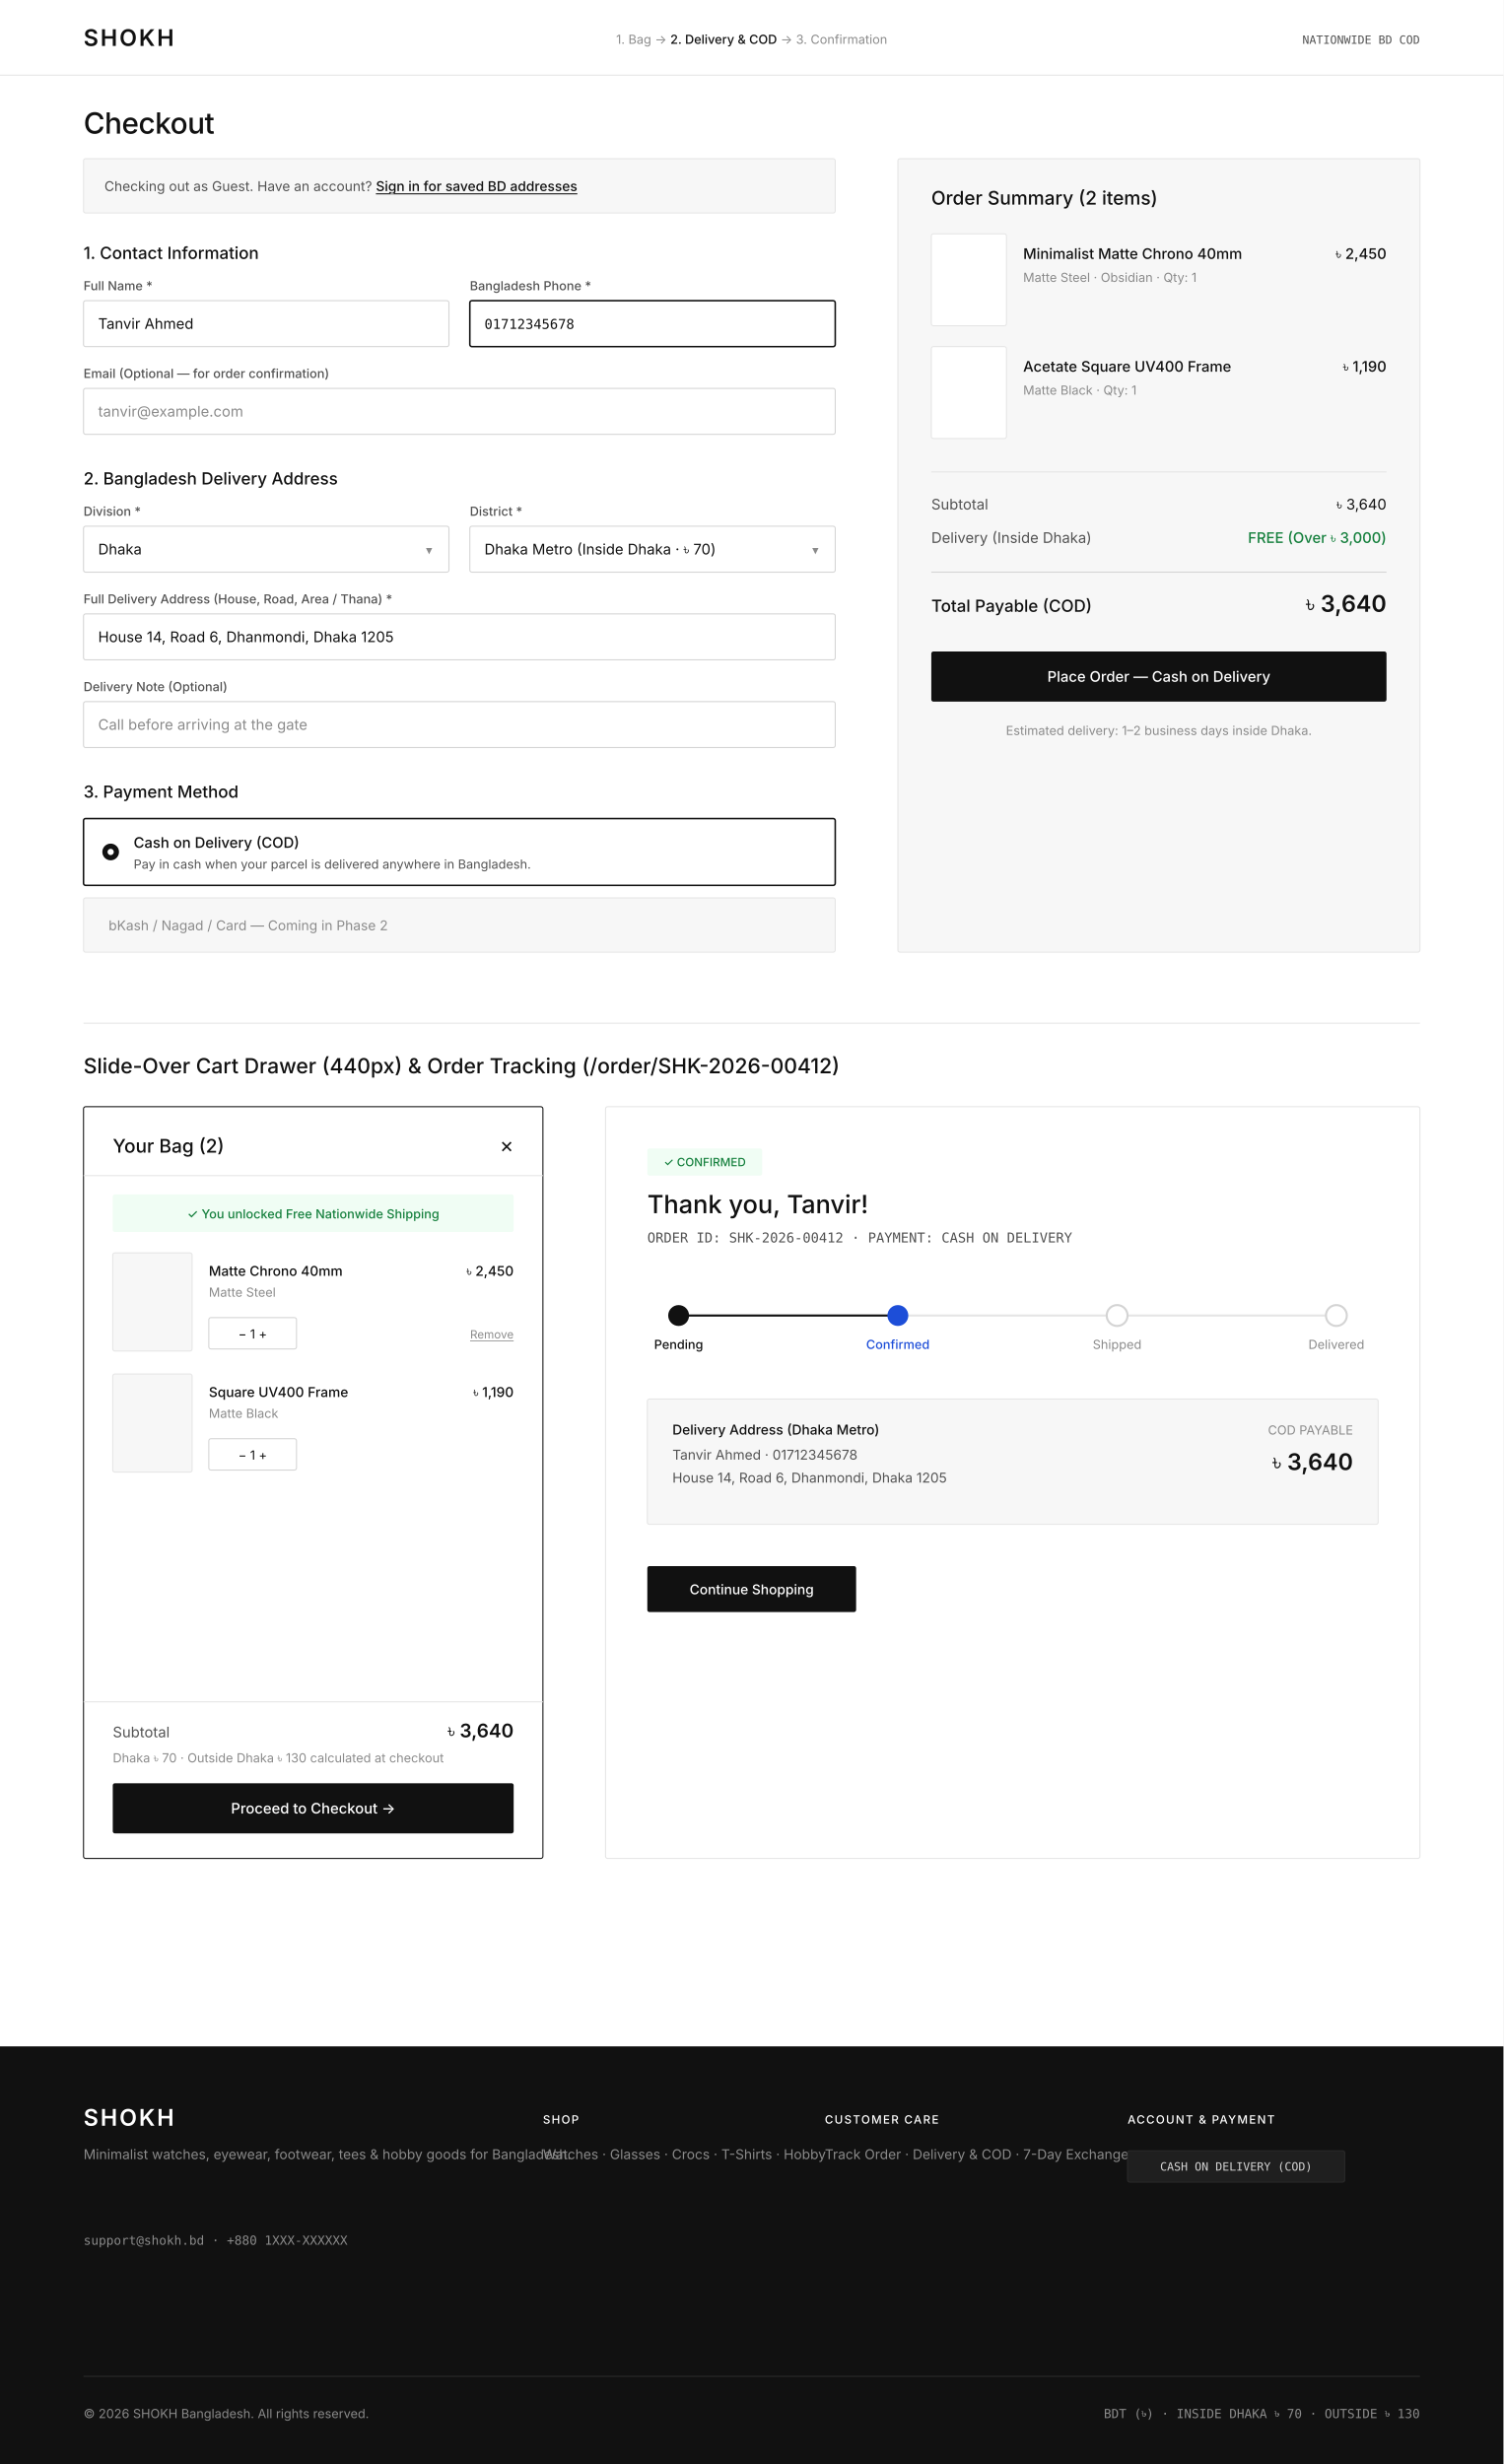
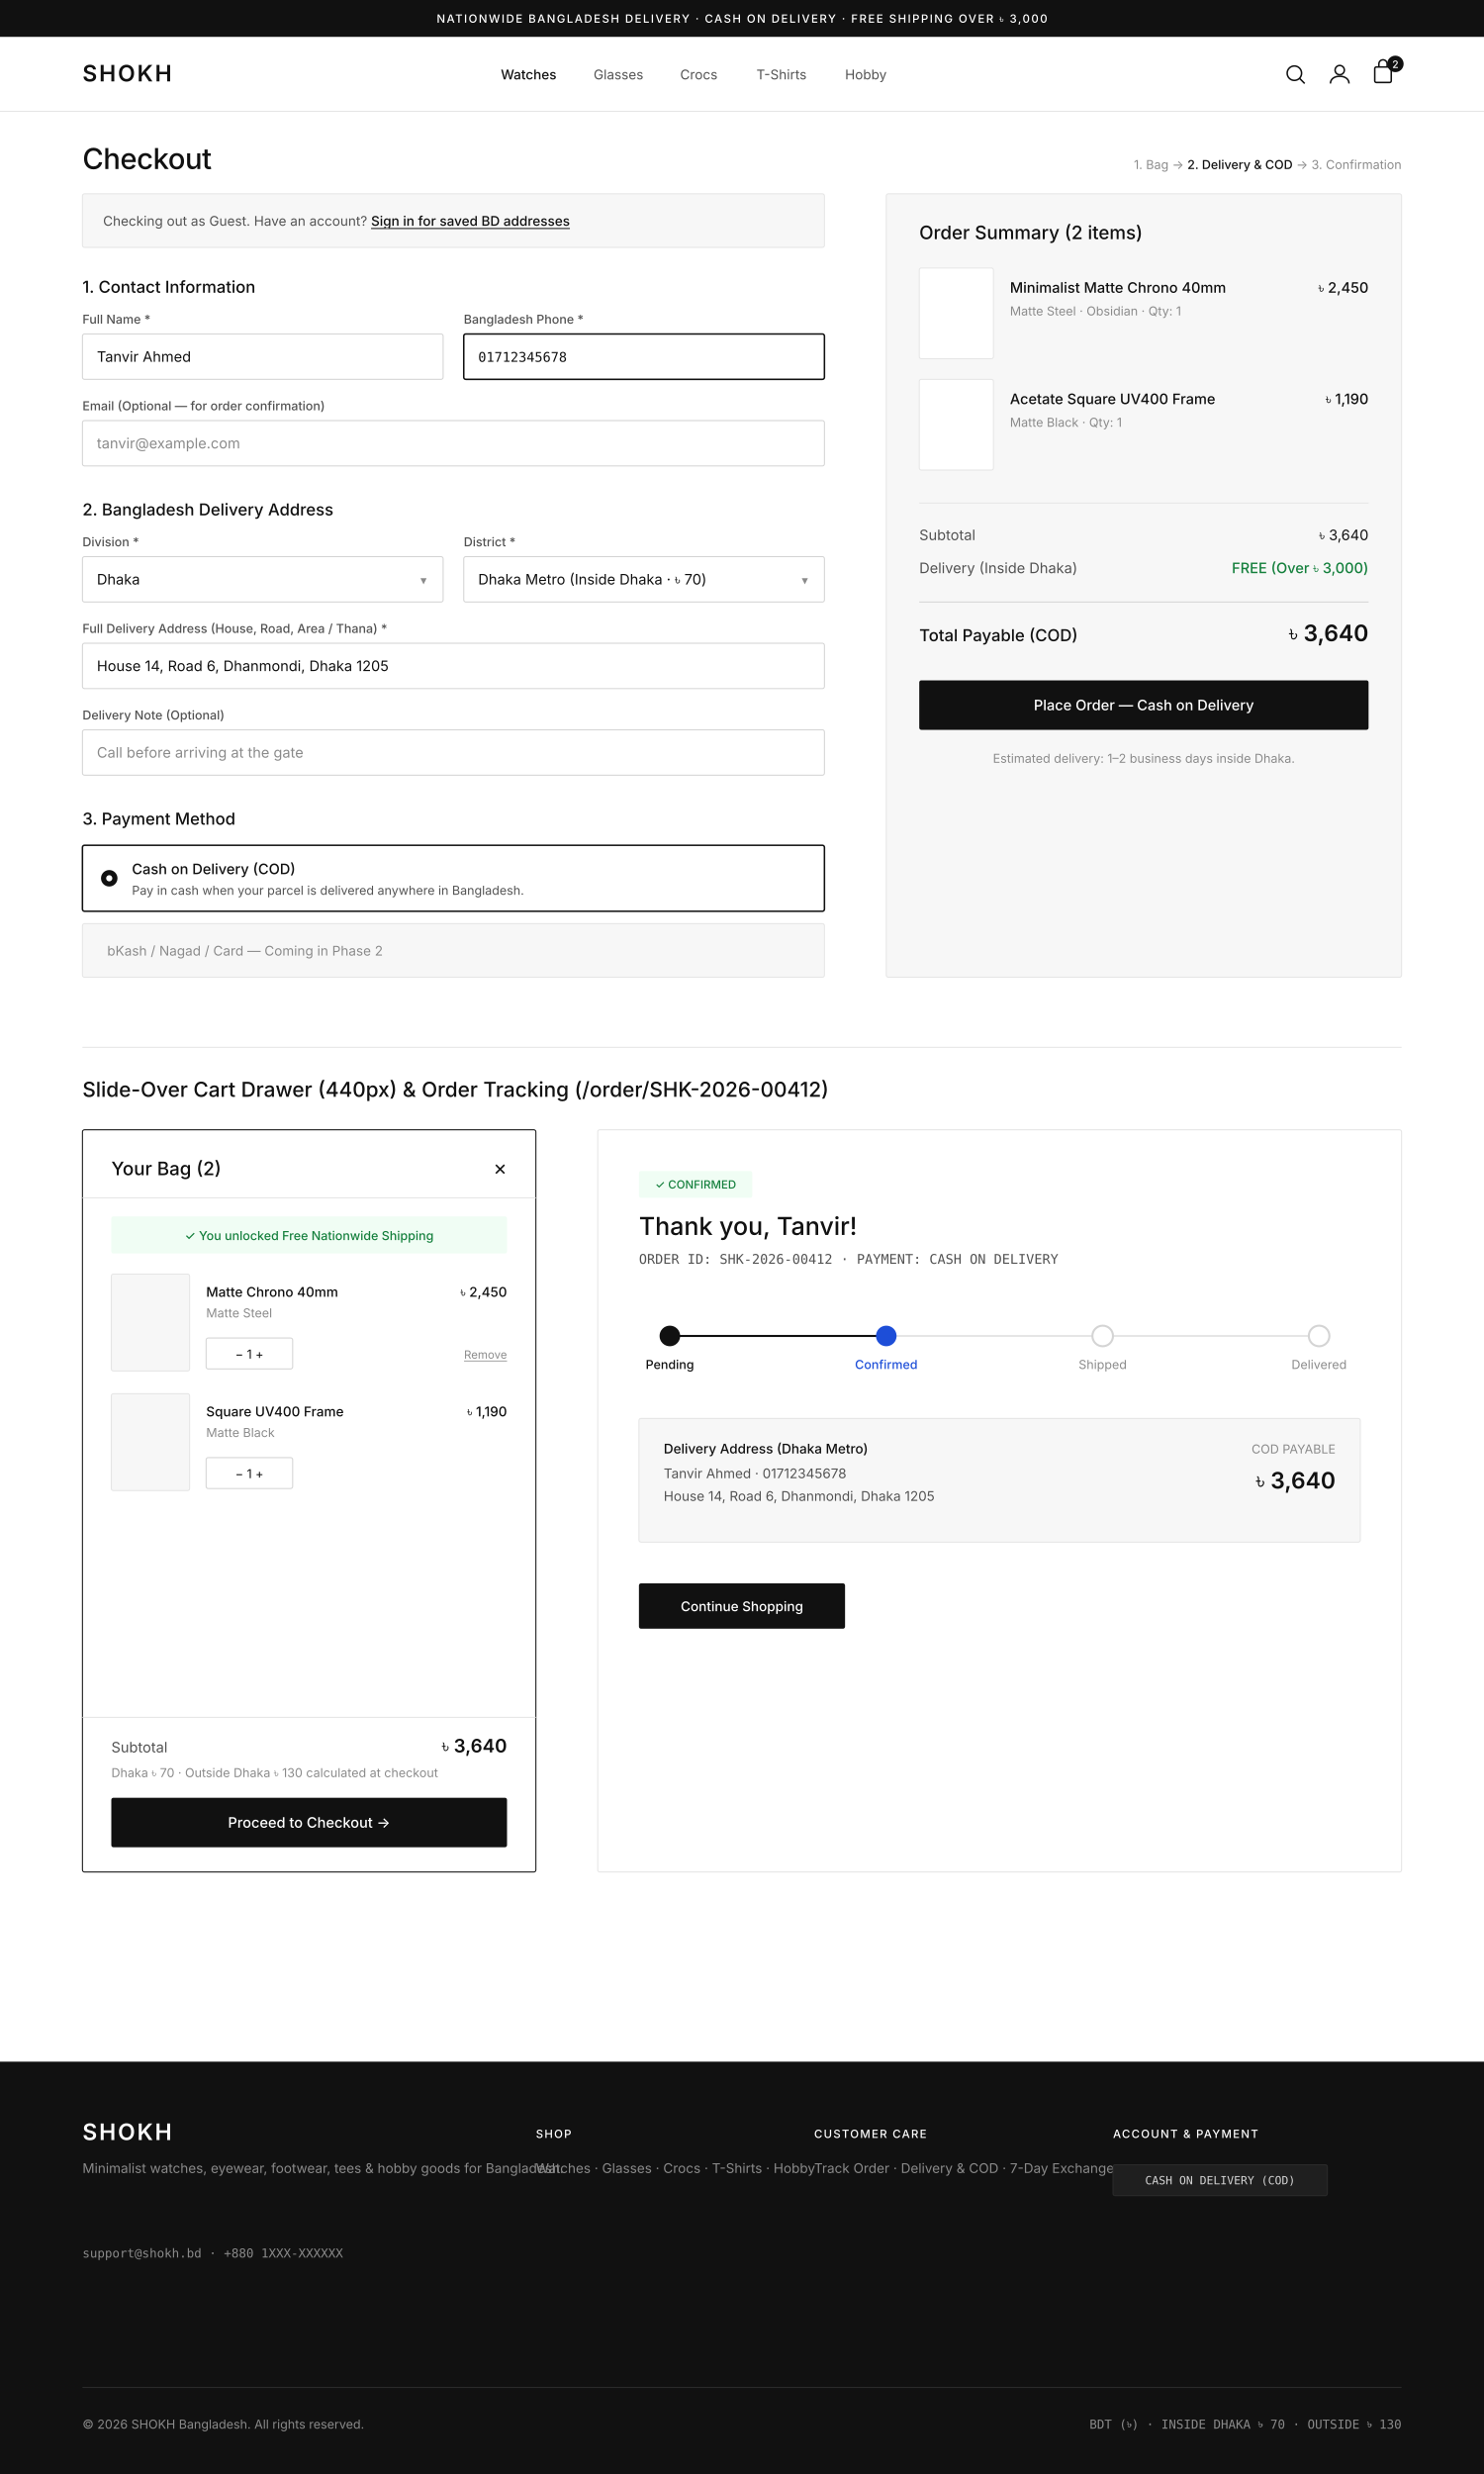
- <svg xmlns="http://www.w3.org/2000/svg" width="1440" height="2360" viewBox="0 0 1440 2360" fill="none">
-   <rect id="Checkout-Desktop-BG" width="1440" height="2360" fill="#FFFFFF" />
-   <g id="01-Checkout-Header">
-     <rect width="1440" height="72" fill="#FFFFFF" />
-     <line x1="0" y1="72" x2="1440" y2="72" stroke="#E5E5E5" />
-     <text x="80" y="44" fill="#111111" font-family="Inter, sans-serif" font-size="22" font-weight="600" letter-spacing="1.8">SHOKH</text>
-     <text x="720" y="42" text-anchor="middle" fill="#8A8A8A" font-family="Inter, sans-serif" font-size="12">1. Bag   →   <tspan fill="#111111" font-weight="500">2. Delivery &amp; COD</tspan>   →   3. Confirmation</text>
-     <text x="1360" y="42" text-anchor="end" fill="#525252" font-family="JetBrains Mono, monospace" font-size="11">NATIONWIDE BD COD</text>
+ <svg xmlns="http://www.w3.org/2000/svg" width="1440" height="2400" viewBox="0 0 1440 2400" fill="none">
+   <rect id="Checkout-Desktop-BG" width="1440" height="2400" fill="#FFFFFF" />
+   <g id="01-Announcement-Bar">
+     <rect width="1440" height="36" fill="#111111" />
+     <text x="720" y="22" text-anchor="middle" fill="#FFFFFF" font-family="Inter, sans-serif" font-size="11" font-weight="500" letter-spacing="1.4">NATIONWIDE BANGLADESH DELIVERY  ·  CASH ON DELIVERY  ·  FREE SHIPPING OVER ৳ 3,000</text>
  </g>
-   <g id="02-Checkout-Form">
+   <g id="02-Navbar">
+     <rect y="36" width="1440" height="72" fill="#FFFFFF" />
+     <line x1="0" y1="108" x2="1440" y2="108" stroke="#E5E5E5" />
+     <text x="80" y="79" fill="#111111" font-family="Inter, sans-serif" font-size="22" font-weight="600" letter-spacing="1.8">SHOKH</text>
+     <text x="486" y="77" fill="#111111" font-family="Inter, sans-serif" font-size="13" font-weight="500">Watches</text>
+     <text x="576" y="77" fill="#525252" font-family="Inter, sans-serif" font-size="13">Glasses</text>
+     <text x="660" y="77" fill="#525252" font-family="Inter, sans-serif" font-size="13">Crocs</text>
+     <text x="734" y="77" fill="#525252" font-family="Inter, sans-serif" font-size="13">T-Shirts</text>
+     <text x="820" y="77" fill="#525252" font-family="Inter, sans-serif" font-size="13">Hobby</text>
+     <circle cx="1256" cy="71" r="7" stroke="#111111" stroke-width="1.5" />
+     <line x1="1261" y1="76" x2="1266" y2="81" stroke="#111111" stroke-width="1.5" />
+     <circle cx="1300" cy="68" r="4.5" stroke="#111111" stroke-width="1.5" />
+     <path d="M1291 81C1291 76.5 1295 74 1300 74C1305 74 1309 76.5 1309 81" stroke="#111111" stroke-width="1.5" />
+     <rect x="1334" y="65" width="16" height="15" rx="1.5" stroke="#111111" stroke-width="1.5" />
+     <path d="M1338 65V62C1338 59.8 1339.8 58 1342 58C1344.2 58 1346 59.8 1346 62V65" stroke="#111111" stroke-width="1.5" />
+     <circle cx="1354" cy="62" r="8" fill="#111111" />
+     <text x="1354" y="66" text-anchor="middle" fill="#FFFFFF" font-family="Inter, sans-serif" font-size="10" font-weight="500">2</text>
+   </g>
+   <g id="03-Checkout-Form" transform="translate(0, 36)">
    <text x="80" y="128" fill="#111111" font-family="Inter, sans-serif" font-size="28" font-weight="500" letter-spacing="-0.4">Checkout</text>
+     <text x="1360" y="128" text-anchor="end" fill="#8A8A8A" font-family="Inter, sans-serif" font-size="12">1. Bag   →   <tspan fill="#111111" font-weight="500">2. Delivery &amp; COD</tspan>   →   3. Confirmation</text>
    <rect x="80" y="152" width="720" height="52" rx="2" fill="#F7F7F7" stroke="#E5E5E5" />
    <text x="100" y="183" fill="#525252" font-family="Inter, sans-serif" font-size="13">Checking out as Guest. Have an account? <tspan fill="#111111" font-weight="500" text-decoration="underline">Sign in for saved BD addresses</tspan>
    </text>
    <text x="80" y="248" fill="#111111" font-family="Inter, sans-serif" font-size="16" font-weight="500">1. Contact Information</text>
    <text x="80" y="278" fill="#525252" font-family="Inter, sans-serif" font-size="12" font-weight="500">Full Name *</text>
    <rect x="80" y="288" width="350" height="44" rx="2" fill="#FFFFFF" stroke="#D4D4D4" />
    <text x="94" y="315" fill="#111111" font-family="Inter, sans-serif" font-size="14">Tanvir Ahmed</text>
    <text x="450" y="278" fill="#525252" font-family="Inter, sans-serif" font-size="12" font-weight="500">Bangladesh Phone *</text>
    <rect x="450" y="288" width="350" height="44" rx="2" fill="#FFFFFF" stroke="#111111" stroke-width="1.5" />
    <text x="464" y="315" fill="#111111" font-family="JetBrains Mono, monospace" font-size="13">01712345678</text>
    <text x="80" y="362" fill="#525252" font-family="Inter, sans-serif" font-size="12" font-weight="500">Email (Optional — for order confirmation)</text>
    <rect x="80" y="372" width="720" height="44" rx="2" fill="#FFFFFF" stroke="#D4D4D4" />
    <text x="94" y="399" fill="#8A8A8A" font-family="Inter, sans-serif" font-size="14">tanvir@example.com</text>
    <text x="80" y="464" fill="#111111" font-family="Inter, sans-serif" font-size="16" font-weight="500">2. Bangladesh Delivery Address</text>
    <text x="80" y="494" fill="#525252" font-family="Inter, sans-serif" font-size="12" font-weight="500">Division *</text>
    <rect x="80" y="504" width="350" height="44" rx="2" fill="#FFFFFF" stroke="#D4D4D4" />
    <text x="94" y="531" fill="#111111" font-family="Inter, sans-serif" font-size="14">Dhaka</text>
    <text x="414" y="531" text-anchor="end" fill="#8A8A8A" font-family="Inter, sans-serif" font-size="12">▾</text>
    <text x="450" y="494" fill="#525252" font-family="Inter, sans-serif" font-size="12" font-weight="500">District *</text>
    <rect x="450" y="504" width="350" height="44" rx="2" fill="#FFFFFF" stroke="#D4D4D4" />
    <text x="464" y="531" fill="#111111" font-family="Inter, sans-serif" font-size="14">Dhaka Metro (Inside Dhaka · ৳ 70)</text>
    <text x="784" y="531" text-anchor="end" fill="#8A8A8A" font-family="Inter, sans-serif" font-size="12">▾</text>
    <text x="80" y="578" fill="#525252" font-family="Inter, sans-serif" font-size="12" font-weight="500">Full Delivery Address (House, Road, Area / Thana) *</text>
    <rect x="80" y="588" width="720" height="44" rx="2" fill="#FFFFFF" stroke="#D4D4D4" />
    <text x="94" y="615" fill="#111111" font-family="Inter, sans-serif" font-size="14">House 14, Road 6, Dhanmondi, Dhaka 1205</text>
    <text x="80" y="662" fill="#525252" font-family="Inter, sans-serif" font-size="12" font-weight="500">Delivery Note (Optional)</text>
    <rect x="80" y="672" width="720" height="44" rx="2" fill="#FFFFFF" stroke="#D4D4D4" />
    <text x="94" y="699" fill="#8A8A8A" font-family="Inter, sans-serif" font-size="14">Call before arriving at the gate</text>
    <text x="80" y="764" fill="#111111" font-family="Inter, sans-serif" font-size="16" font-weight="500">3. Payment Method</text>
    <rect x="80" y="784" width="720" height="64" rx="2" fill="#FFFFFF" stroke="#111111" stroke-width="1.5" />
    <circle cx="106" cy="816" r="8" fill="#111111" />
    <circle cx="106" cy="816" r="3" fill="#FFFFFF" />
    <text x="128" y="812" fill="#111111" font-family="Inter, sans-serif" font-size="14" font-weight="500">Cash on Delivery (COD)</text>
    <text x="128" y="832" fill="#525252" font-family="Inter, sans-serif" font-size="12">Pay in cash when your parcel is delivered anywhere in Bangladesh.</text>
    <rect x="80" y="860" width="720" height="52" rx="2" fill="#F7F7F7" stroke="#E5E5E5" />
    <text x="104" y="891" fill="#8A8A8A" font-family="Inter, sans-serif" font-size="13">bKash / Nagad / Card — Coming in Phase 2</text>
  </g>
-   <g id="03-Order-Summary">
+   <g id="03-Order-Summary" transform="translate(0, 36)">
    <rect x="860" y="152" width="500" height="760" rx="2" fill="#F7F7F7" stroke="#E5E5E5" />
    <text x="892" y="196" fill="#111111" font-family="Inter, sans-serif" font-size="18" font-weight="500">Order Summary (2 items)</text>
    <rect id="IMG-Chk-1" x="892" y="224" width="72" height="88" rx="2" fill="#FFFFFF" stroke="#E5E5E5" />
    <text x="980" y="248" fill="#111111" font-family="Inter, sans-serif" font-size="14" font-weight="500">Minimalist Matte Chrono 40mm</text>
    <text x="980" y="270" fill="#8A8A8A" font-family="Inter, sans-serif" font-size="12">Matte Steel · Obsidian · Qty: 1</text>
    <text x="1328" y="248" text-anchor="end" fill="#111111" font-family="Inter, sans-serif" font-size="14" font-weight="500">৳ 2,450</text>
    <rect id="IMG-Chk-2" x="892" y="332" width="72" height="88" rx="2" fill="#FFFFFF" stroke="#E5E5E5" />
    <text x="980" y="356" fill="#111111" font-family="Inter, sans-serif" font-size="14" font-weight="500">Acetate Square UV400 Frame</text>
    <text x="980" y="378" fill="#8A8A8A" font-family="Inter, sans-serif" font-size="12">Matte Black · Qty: 1</text>
    <text x="1328" y="356" text-anchor="end" fill="#111111" font-family="Inter, sans-serif" font-size="14" font-weight="500">৳ 1,190</text>
    <line x1="892" y1="452" x2="1328" y2="452" stroke="#E5E5E5" />
    <text x="892" y="488" fill="#525252" font-family="Inter, sans-serif" font-size="14">Subtotal</text>
    <text x="1328" y="488" text-anchor="end" fill="#111111" font-family="Inter, sans-serif" font-size="14">৳ 3,640</text>
    <text x="892" y="520" fill="#525252" font-family="Inter, sans-serif" font-size="14">Delivery (Inside Dhaka)</text>
    <text x="1328" y="520" text-anchor="end" fill="#15803D" font-family="Inter, sans-serif" font-size="14" font-weight="500">FREE (Over ৳ 3,000)</text>
    <line x1="892" y1="548" x2="1328" y2="548" stroke="#D4D4D4" />
    <text x="892" y="586" fill="#111111" font-family="Inter, sans-serif" font-size="16" font-weight="500">Total Payable (COD)</text>
    <text x="1328" y="586" text-anchor="end" fill="#111111" font-family="Inter, sans-serif" font-size="22" font-weight="600">৳ 3,640</text>
    <rect x="892" y="624" width="436" height="48" rx="2" fill="#111111" />
    <text x="1110" y="653" text-anchor="middle" fill="#FFFFFF" font-family="Inter, sans-serif" font-size="14" font-weight="500">Place Order — Cash on Delivery</text>
    <text x="1110" y="704" text-anchor="middle" fill="#8A8A8A" font-family="Inter, sans-serif" font-size="12">Estimated delivery: 1–2 business days inside Dhaka.</text>
  </g>
-   <g id="04-Cart-And-Tracking">
+   <g id="04-Cart-And-Tracking" transform="translate(0, 36)">
    <line x1="80" y1="980" x2="1360" y2="980" stroke="#E5E5E5" />
    <text x="80" y="1028" fill="#111111" font-family="Inter, sans-serif" font-size="20" font-weight="500">Slide-Over Cart Drawer (440px)  &amp;  Order Tracking (/order/SHK-2026-00412)</text>
    <g id="Cart-Drawer-Preview">
      <rect x="80" y="1060" width="440" height="720" rx="2" fill="#FFFFFF" stroke="#111111" />
      <text x="108" y="1104" fill="#111111" font-family="Inter, sans-serif" font-size="18" font-weight="500">Your Bag (2)</text>
      <text x="492" y="1104" text-anchor="end" fill="#111111" font-family="Inter, sans-serif" font-size="16">✕</text>
      <line x1="80" y1="1126" x2="520" y2="1126" stroke="#E5E5E5" />
      <rect x="108" y="1144" width="384" height="36" rx="2" fill="#F0FDF4" />
      <text x="300" y="1167" text-anchor="middle" fill="#15803D" font-family="Inter, sans-serif" font-size="12" font-weight="500">✓ You unlocked Free Nationwide Shipping</text>
      <rect id="IMG-Cart-1" x="108" y="1200" width="76" height="94" rx="2" fill="#F7F7F7" stroke="#E5E5E5" />
      <text x="200" y="1222" fill="#111111" font-family="Inter, sans-serif" font-size="13" font-weight="500">Matte Chrono 40mm</text>
      <text x="200" y="1242" fill="#8A8A8A" font-family="Inter, sans-serif" font-size="12">Matte Steel</text>
      <text x="492" y="1222" text-anchor="end" fill="#111111" font-family="Inter, sans-serif" font-size="13" font-weight="500">৳ 2,450</text>
      <rect x="200" y="1262" width="84" height="30" rx="2" fill="#FFFFFF" stroke="#D4D4D4" />
      <text x="242" y="1282" text-anchor="middle" fill="#111111" font-family="Inter, sans-serif" font-size="12">−   1   +</text>
      <text x="492" y="1282" text-anchor="end" fill="#8A8A8A" font-family="Inter, sans-serif" font-size="11" text-decoration="underline">Remove</text>
      <rect id="IMG-Cart-2" x="108" y="1316" width="76" height="94" rx="2" fill="#F7F7F7" stroke="#E5E5E5" />
      <text x="200" y="1338" fill="#111111" font-family="Inter, sans-serif" font-size="13" font-weight="500">Square UV400 Frame</text>
      <text x="200" y="1358" fill="#8A8A8A" font-family="Inter, sans-serif" font-size="12">Matte Black</text>
      <text x="492" y="1338" text-anchor="end" fill="#111111" font-family="Inter, sans-serif" font-size="13" font-weight="500">৳ 1,190</text>
      <rect x="200" y="1378" width="84" height="30" rx="2" fill="#FFFFFF" stroke="#D4D4D4" />
      <text x="242" y="1398" text-anchor="middle" fill="#111111" font-family="Inter, sans-serif" font-size="12">−   1   +</text>
      <line x1="80" y1="1630" x2="520" y2="1630" stroke="#E5E5E5" />
      <text x="108" y="1664" fill="#525252" font-family="Inter, sans-serif" font-size="14">Subtotal</text>
      <text x="492" y="1664" text-anchor="end" fill="#111111" font-family="Inter, sans-serif" font-size="18" font-weight="600">৳ 3,640</text>
      <text x="108" y="1688" fill="#8A8A8A" font-family="Inter, sans-serif" font-size="12">Dhaka ৳ 70 · Outside Dhaka ৳ 130 calculated at checkout</text>
      <rect x="108" y="1708" width="384" height="48" rx="2" fill="#111111" />
      <text x="300" y="1737" text-anchor="middle" fill="#FFFFFF" font-family="Inter, sans-serif" font-size="14" font-weight="500">Proceed to Checkout →</text>
    </g>
    <g id="Order-Tracking-Preview">
      <rect x="580" y="1060" width="780" height="720" rx="2" fill="#FFFFFF" stroke="#E5E5E5" />
      <rect x="620" y="1100" width="110" height="26" rx="2" fill="#F0FDF4" />
      <text x="675" y="1117" text-anchor="middle" fill="#15803D" font-family="Inter, sans-serif" font-size="11" font-weight="500">✓ CONFIRMED</text>
      <text x="620" y="1162" fill="#111111" font-family="Inter, sans-serif" font-size="24" font-weight="500">Thank you, Tanvir!</text>
      <text x="620" y="1190" fill="#525252" font-family="JetBrains Mono, monospace" font-size="13">ORDER ID: SHK-2026-00412  ·  PAYMENT: CASH ON DELIVERY</text>
      <line x1="650" y1="1260" x2="1280" y2="1260" stroke="#E5E5E5" stroke-width="2" />
      <line x1="650" y1="1260" x2="860" y2="1260" stroke="#111111" stroke-width="2" />
      <circle cx="650" cy="1260" r="10" fill="#111111" />
      <text x="650" y="1292" text-anchor="middle" fill="#111111" font-family="Inter, sans-serif" font-size="12" font-weight="500">Pending</text>
      <circle cx="860" cy="1260" r="10" fill="#1D4ED8" />
      <text x="860" y="1292" text-anchor="middle" fill="#1D4ED8" font-family="Inter, sans-serif" font-size="12" font-weight="500">Confirmed</text>
      <circle cx="1070" cy="1260" r="10" fill="#FFFFFF" stroke="#D4D4D4" stroke-width="2" />
      <text x="1070" y="1292" text-anchor="middle" fill="#8A8A8A" font-family="Inter, sans-serif" font-size="12">Shipped</text>
      <circle cx="1280" cy="1260" r="10" fill="#FFFFFF" stroke="#D4D4D4" stroke-width="2" />
      <text x="1280" y="1292" text-anchor="middle" fill="#8A8A8A" font-family="Inter, sans-serif" font-size="12">Delivered</text>
      <rect x="620" y="1340" width="700" height="120" rx="2" fill="#F7F7F7" stroke="#E5E5E5" />
      <text x="644" y="1374" fill="#111111" font-family="Inter, sans-serif" font-size="13" font-weight="500">Delivery Address (Dhaka Metro)</text>
      <text x="644" y="1398" fill="#525252" font-family="Inter, sans-serif" font-size="13">Tanvir Ahmed · 01712345678</text>
      <text x="644" y="1420" fill="#525252" font-family="Inter, sans-serif" font-size="13">House 14, Road 6, Dhanmondi, Dhaka 1205</text>
      <text x="1296" y="1374" text-anchor="end" fill="#8A8A8A" font-family="Inter, sans-serif" font-size="12">COD PAYABLE</text>
      <text x="1296" y="1408" text-anchor="end" fill="#111111" font-family="Inter, sans-serif" font-size="22" font-weight="600">৳ 3,640</text>
      <rect x="620" y="1500" width="200" height="44" rx="2" fill="#111111" />
      <text x="720" y="1527" text-anchor="middle" fill="#FFFFFF" font-family="Inter, sans-serif" font-size="13" font-weight="500">Continue Shopping</text>
    </g>
  </g>
-   <g id="05-Footer" transform="translate(0, 1960)">
+   <g id="05-Footer" transform="translate(0, 2000)">
    <rect width="1440" height="400" fill="#111111" />
    <text x="80" y="76" fill="#FFFFFF" font-family="Inter, sans-serif" font-size="22" font-weight="600" letter-spacing="1.8">SHOKH</text>
    <text x="80" y="108" fill="#8A8A8A" font-family="Inter, sans-serif" font-size="13">Minimalist watches, eyewear, footwear, tees &amp; hobby goods for Bangladesh.</text>
    <text x="80" y="190" fill="#8A8A8A" font-family="JetBrains Mono, monospace" font-size="12">support@shokh.bd  ·  +880 1XXX-XXXXXX</text>
    <text x="520" y="74" fill="#FFFFFF" font-family="Inter, sans-serif" font-size="11" font-weight="500" letter-spacing="1.2">SHOP</text>
    <text x="520" y="108" fill="#8A8A8A" font-family="Inter, sans-serif" font-size="13">Watches · Glasses · Crocs · T-Shirts · Hobby</text>
    <text x="790" y="74" fill="#FFFFFF" font-family="Inter, sans-serif" font-size="11" font-weight="500" letter-spacing="1.2">CUSTOMER CARE</text>
    <text x="790" y="108" fill="#8A8A8A" font-family="Inter, sans-serif" font-size="13">Track Order · Delivery &amp; COD · 7-Day Exchange</text>
    <text x="1080" y="74" fill="#FFFFFF" font-family="Inter, sans-serif" font-size="11" font-weight="500" letter-spacing="1.2">ACCOUNT &amp; PAYMENT</text>
    <rect x="1080" y="100" width="208" height="30" rx="2" fill="#1F1F1F" stroke="#2A2A2A" />
    <text x="1184" y="119" text-anchor="middle" fill="#D4D4D4" font-family="JetBrains Mono, monospace" font-size="11">CASH ON DELIVERY (COD)</text>
    <line x1="80" y1="316" x2="1360" y2="316" stroke="#2A2A2A" />
    <text x="80" y="356" fill="#8A8A8A" font-family="Inter, sans-serif" font-size="12">© 2026 SHOKH Bangladesh. All rights reserved.</text>
    <text x="1360" y="356" text-anchor="end" fill="#8A8A8A" font-family="JetBrains Mono, monospace" font-size="12">BDT (৳) · INSIDE DHAKA ৳ 70 · OUTSIDE ৳ 130</text>
  </g>
</svg>
